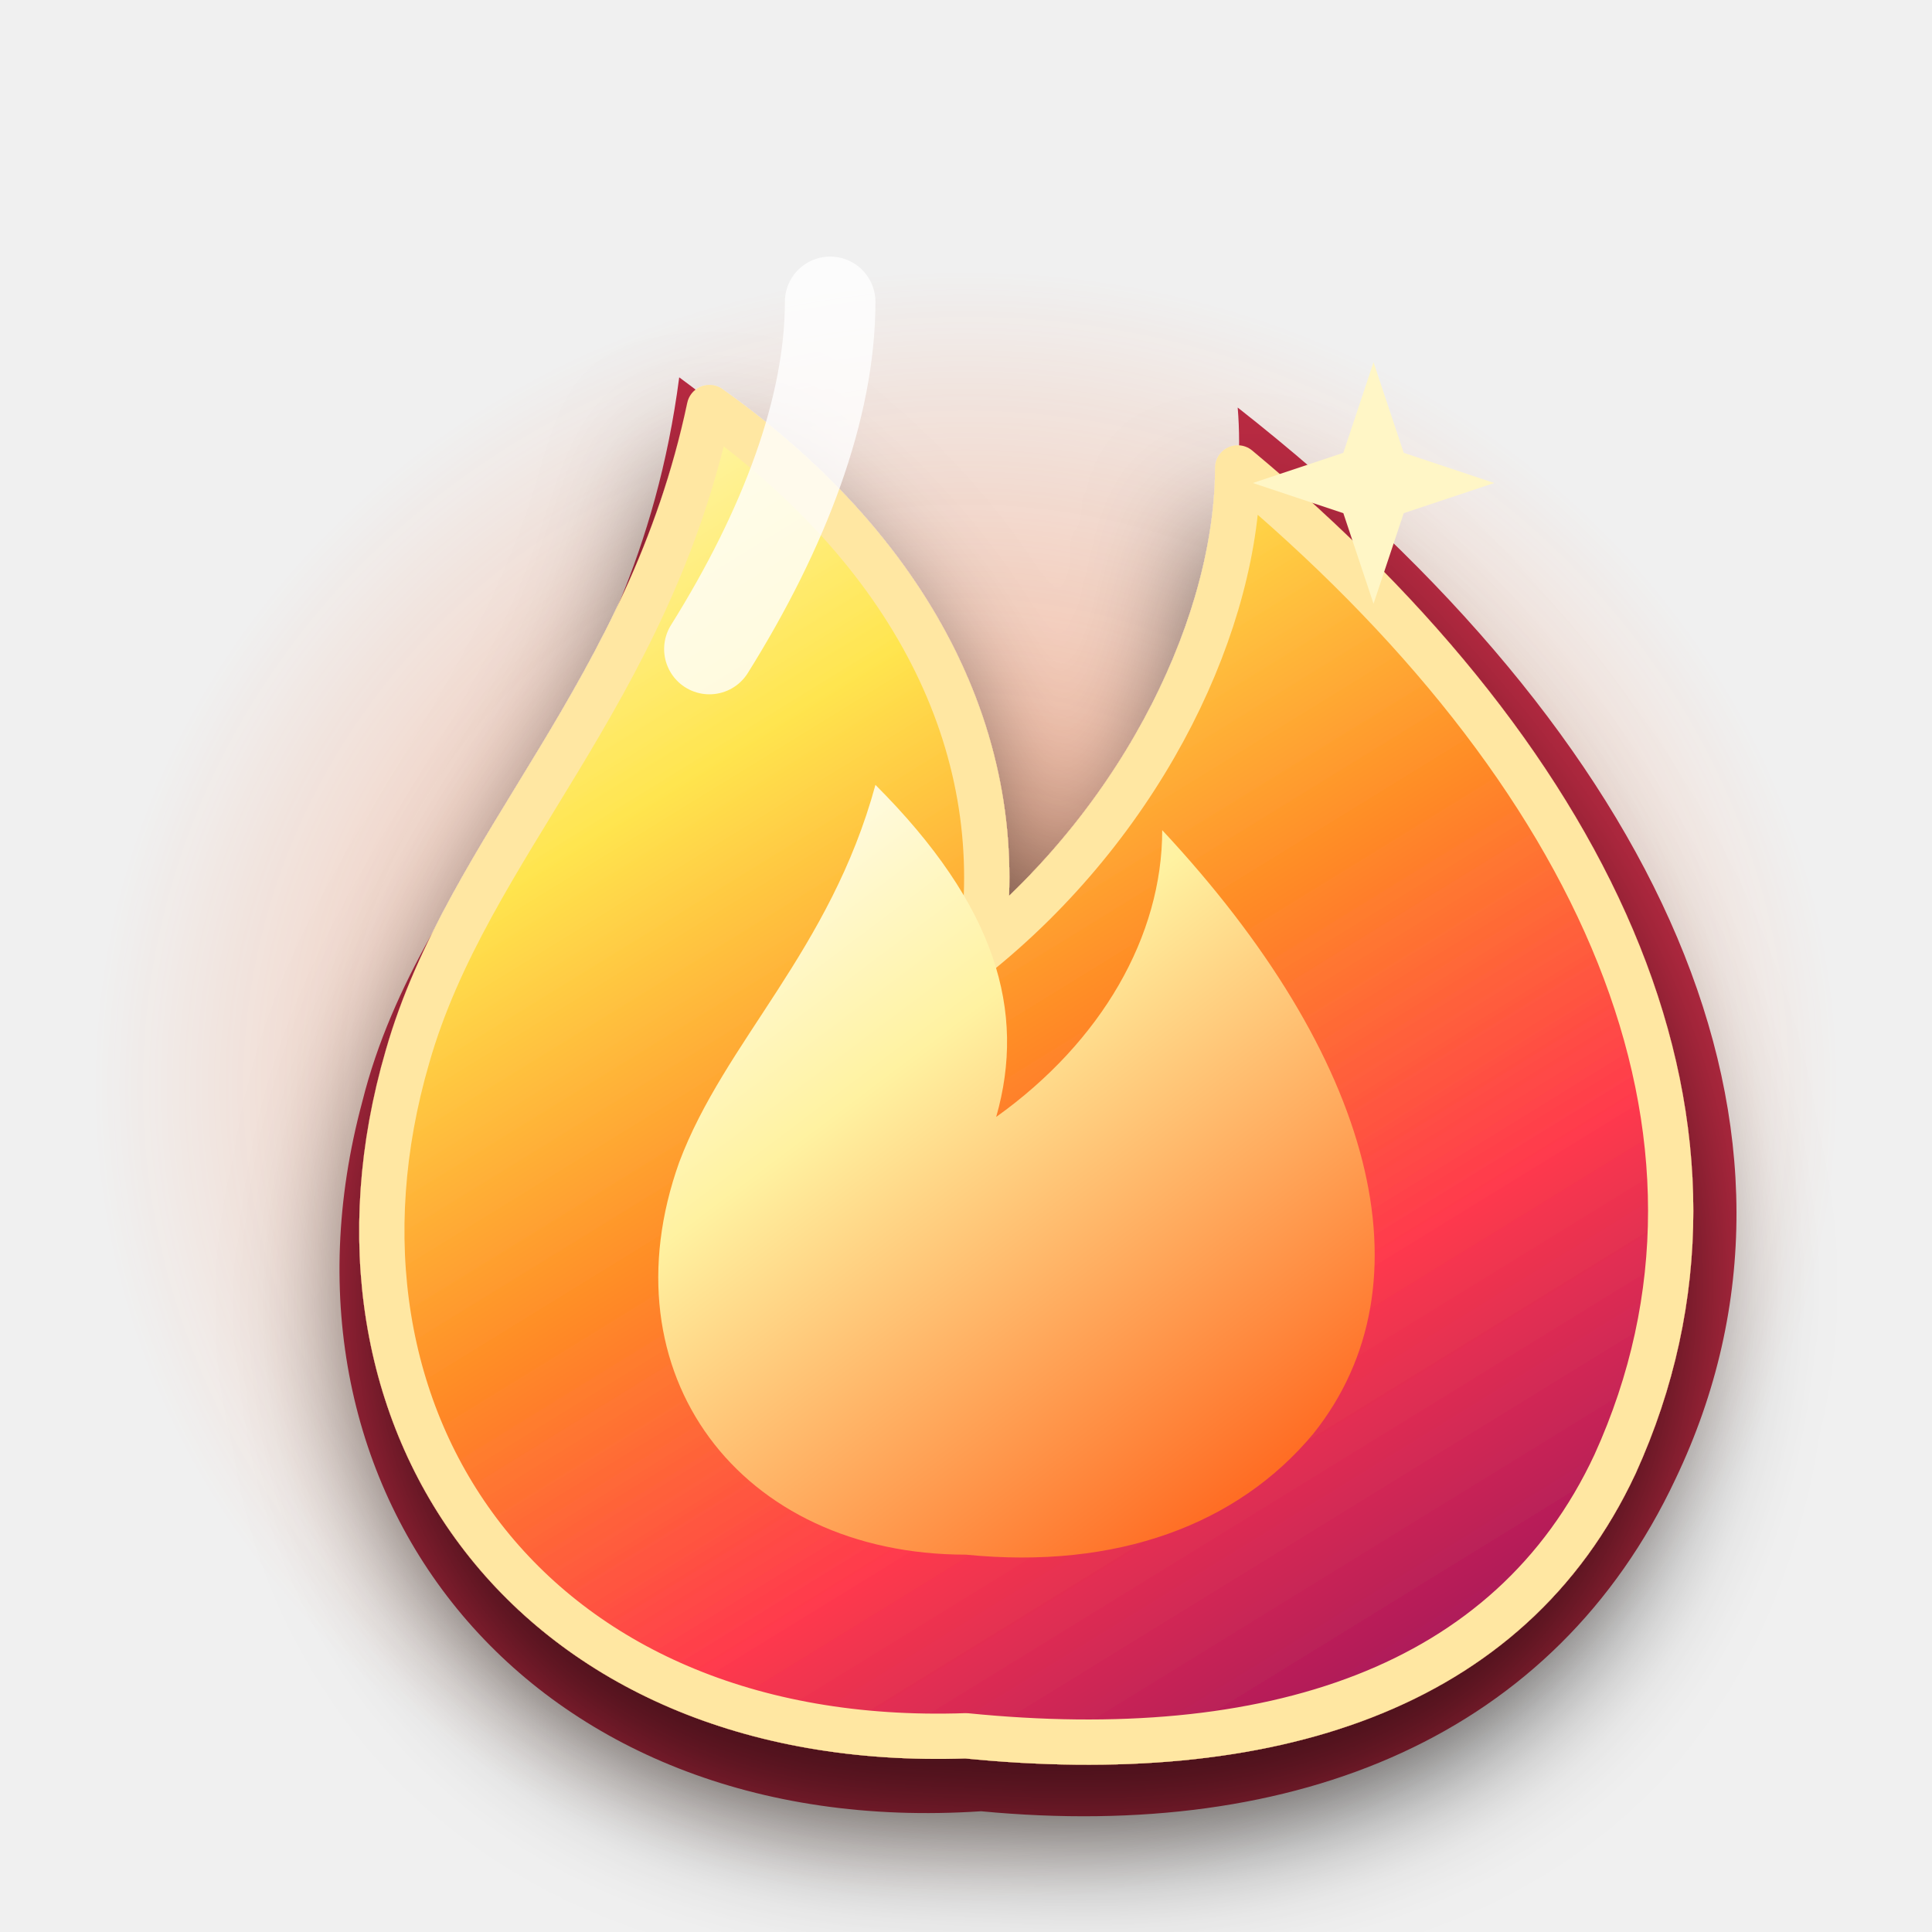
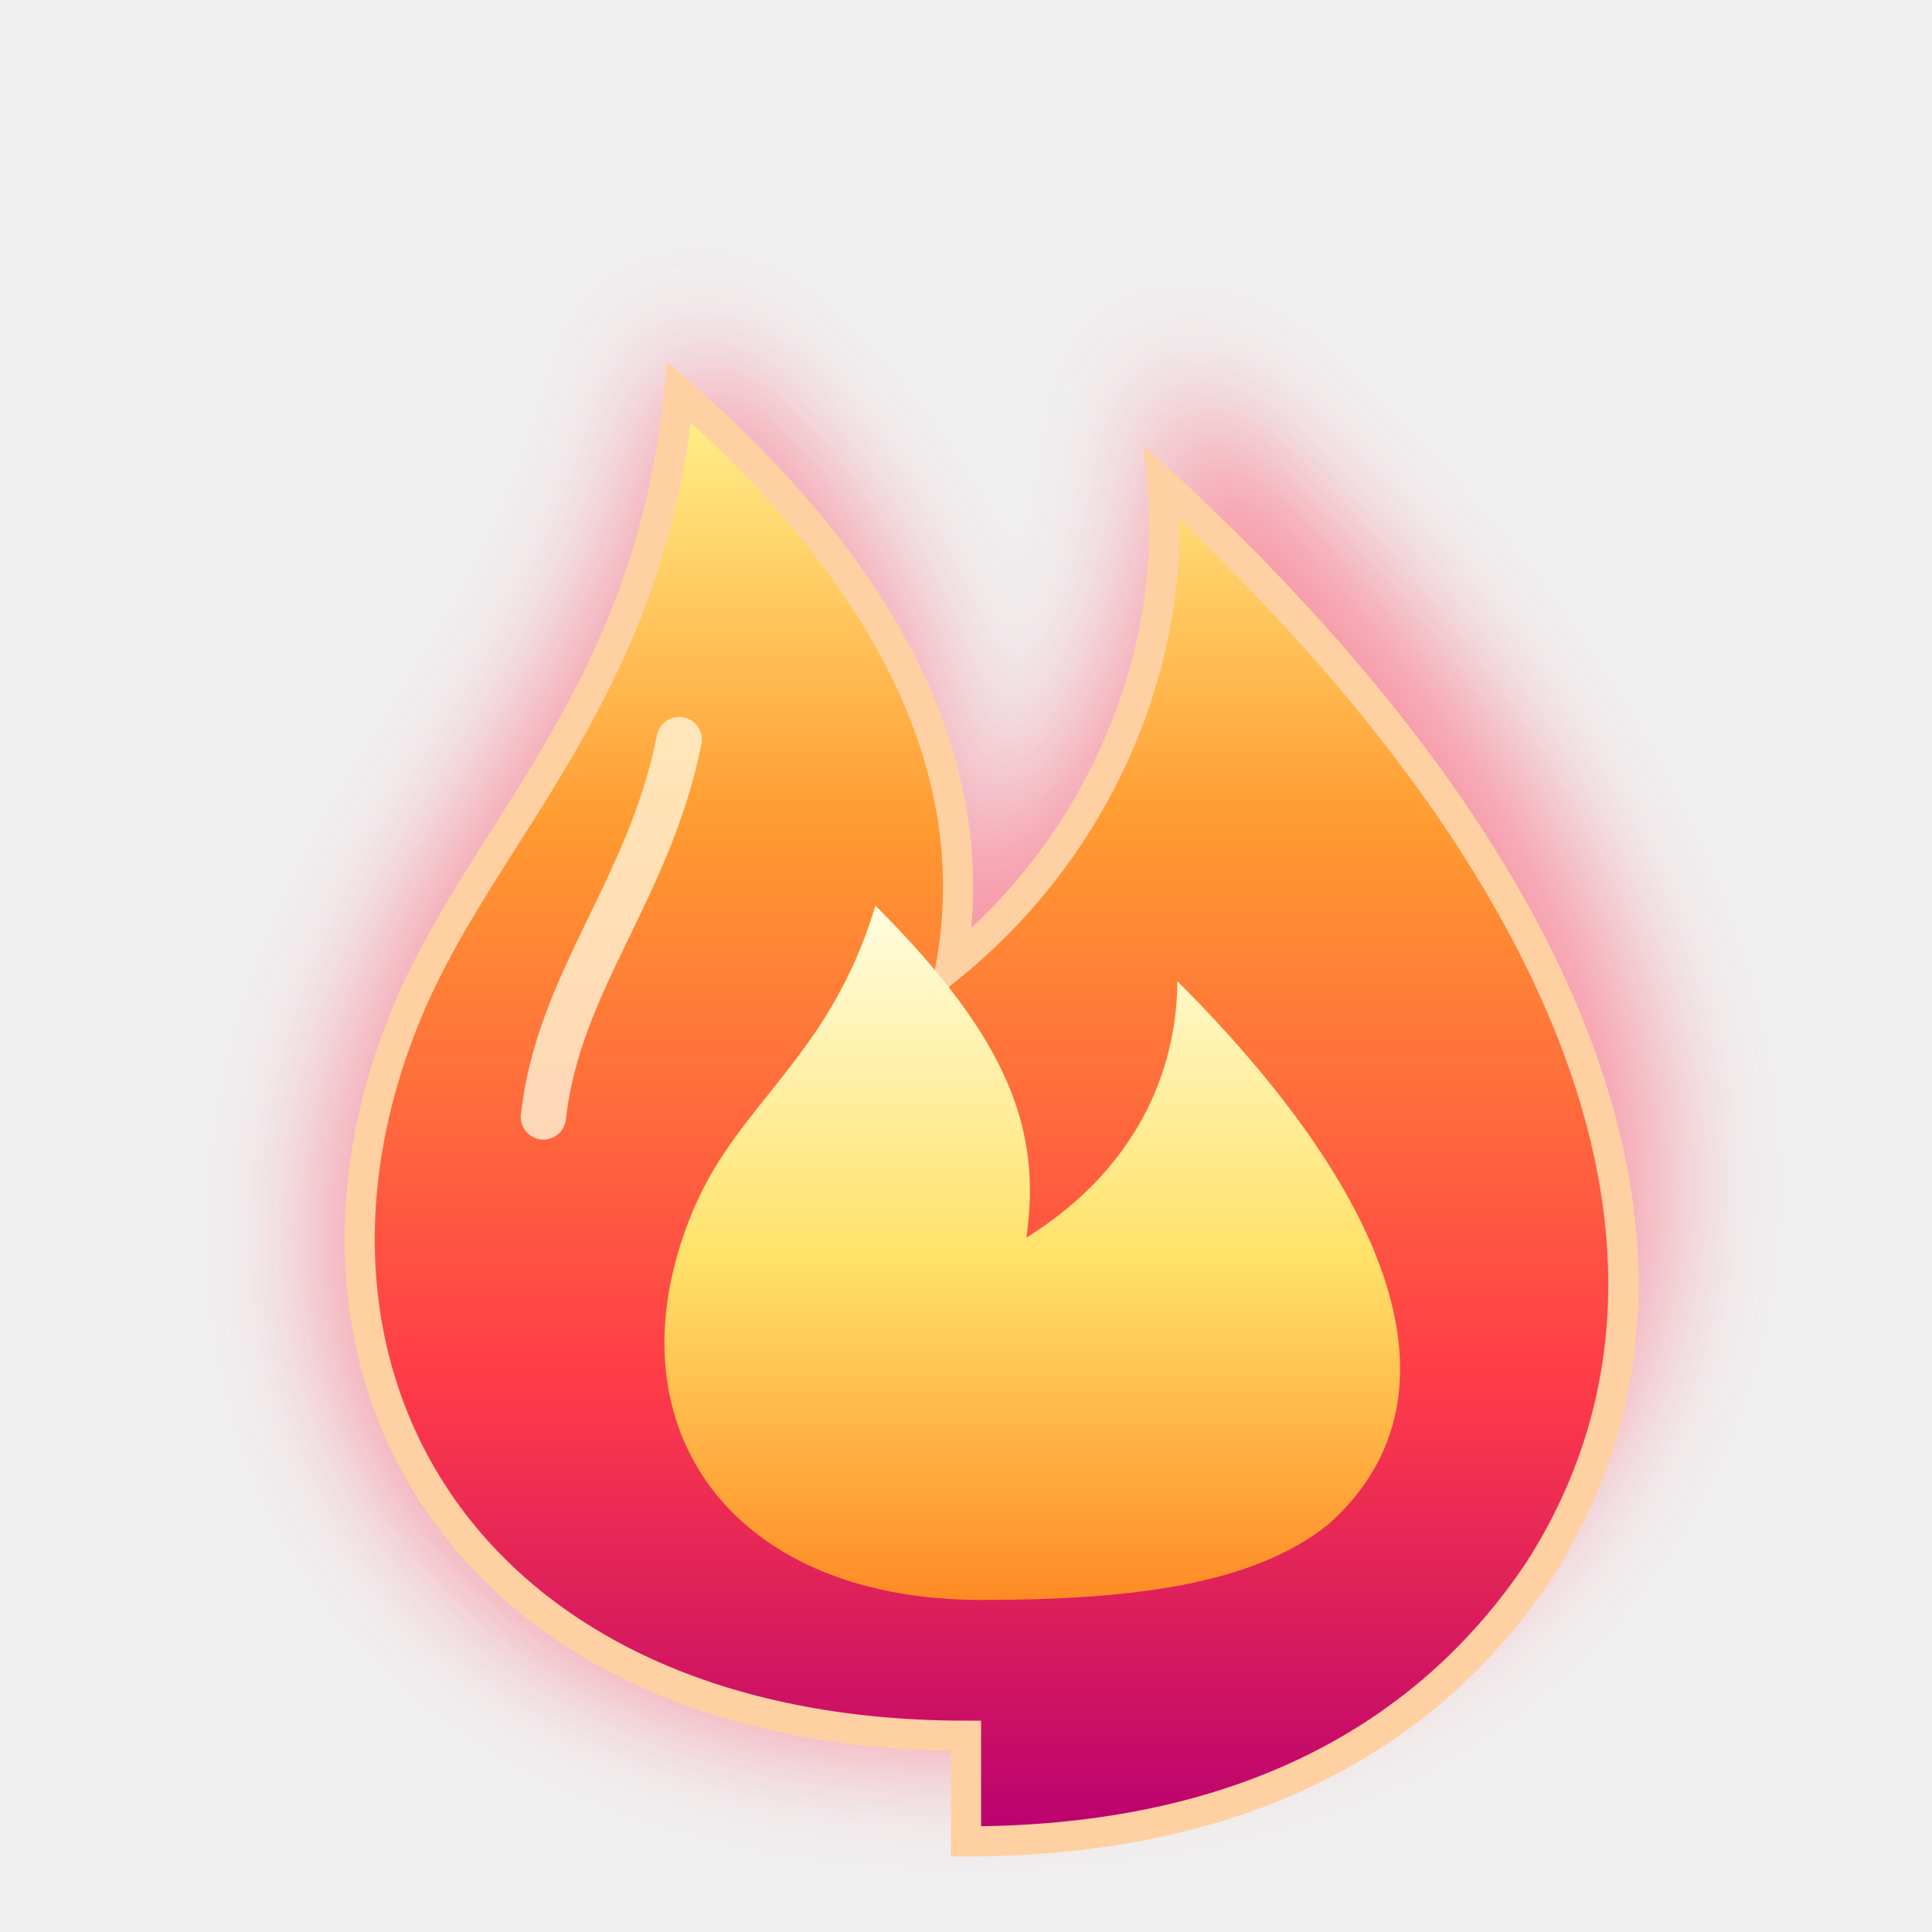
<svg xmlns="http://www.w3.org/2000/svg" viewBox="0 0 128 128">
  <defs>
-     <linearGradient id="flame" x1=".2" y1="0" x2=".8" y2="1">
-       <stop stop-color="#fff7b0" />
-       <stop offset=".22" stop-color="#ffe54f" />
-       <stop offset=".48" stop-color="#ff8b26" />
-       <stop offset=".72" stop-color="#ff3a4d" />
-       <stop offset="1" stop-color="#9c145d" />
+     <linearGradient id="f" x1="0" y1="0" x2="0" y2="1">
+       <stop stop-color="#fff48c" />
+       <stop offset=".3" stop-color="#ff9a30" />
+       <stop offset=".68" stop-color="#ff3c48" />
+       <stop offset="1" stop-color="#b90070" />
    </linearGradient>
-     <linearGradient id="inner" x1="0" y1="0" x2=".7" y2="1">
-       <stop stop-color="#fff" />
-       <stop offset=".4" stop-color="#fff2a1" />
-       <stop offset="1" stop-color="#ff6d24" />
+     <linearGradient id="i" x1="0" y1="0" x2="0" y2="1">
+       <stop stop-color="#fffde0" />
+       <stop offset=".5" stop-color="#ffe26a" />
+       <stop offset="1" stop-color="#ff8a24" />
    </linearGradient>
-     <filter id="shadow" x="-40%" y="-40%" width="180%" height="190%">
-       <feGaussianBlur in="SourceAlpha" stdDeviation="4" />
-       <feOffset dy="5" />
-       <feComponentTransfer>
-         <feFuncA type="linear" slope=".65" />
-       </feComponentTransfer>
-       <feMerge>
-         <feMergeNode />
-         <feMergeNode in="SourceGraphic" />
-       </feMerge>
+     <filter id="s">
+       <feGaussianBlur stdDeviation="4" />
    </filter>
-     <radialGradient id="glow">
-       <stop stop-color="#ff6927" stop-opacity=".58" />
-       <stop offset="1" stop-color="#ff6927" stop-opacity="0" />
-     </radialGradient>
  </defs>
-   <ellipse cx="64" cy="72" rx="58" ry="54" fill="url(#glow)" />
-   <path d="M65 117C35 119 17 96 24 70c4-16 18-25 21-48 15 11 21 25 19 37 12-9 19-23 18-35 28 22 40 48 29 71-8 17-25 24-46 22Z" fill="#b92a42" transform="translate(0 3)" />
-   <path d="M64 115C35 116 20 94 27 70c4-14 16-24 20-43 14 10 20 23 18 36 11-9 17-22 17-32 24 20 35 44 25 66-7 15-23 20-43 18Z" fill="url(#flame)" stroke="#ffe7a2" stroke-width="3" stroke-linejoin="round" filter="url(#shadow)" />
-   <path d="M64 103c-15 0-24-12-19-26 3-8 10-14 13-25 8 8 10 15 8 22 7-5 11-12 11-19 14 15 18 30 10 40-5 6-13 9-23 8Z" fill="url(#inner)" />
-   <path d="M47 43c5-8 8-16 8-23" fill="none" stroke="#fff" stroke-width="6" stroke-linecap="round" opacity=".8" />
-   <path d="m91 24 2 6 6 2-6 2-2 6-2-6-6-2 6-2Z" fill="#fff6c6" />
+   <path d="M64 116C29 116 14 92 25 65c5-13 16-21 20-43 17 14 19 27 18 37 11-10 15-24 14-35 28 24 43 53 26 76-8 11-21 16-39 16Z" fill="#ff4b67" opacity=".55" filter="url(#s)" />
+   <path d="M64 115C31 115 17 91 27 67c5-12 16-21 18-41 16 14 20 27 18 38 11-9 15-22 14-32 25 23 39 50 25 72-8 12-21 18-38 18Z" fill="url(#f)" stroke="#ffd1a2" stroke-width="2" />
+   <path d="M65 106c-17 0-25-12-19-26 3-7 9-10 12-20 9 9 11 15 10 22 8-5 10-12 10-17 15 15 19 28 10 36-5 4-13 5-23 5Z" fill="url(#i)" />
+   <path d="M45 49c-2 10-8 16-9 25" fill="none" stroke="#fff4d6" stroke-width="3" stroke-linecap="round" opacity=".8" />
</svg>
